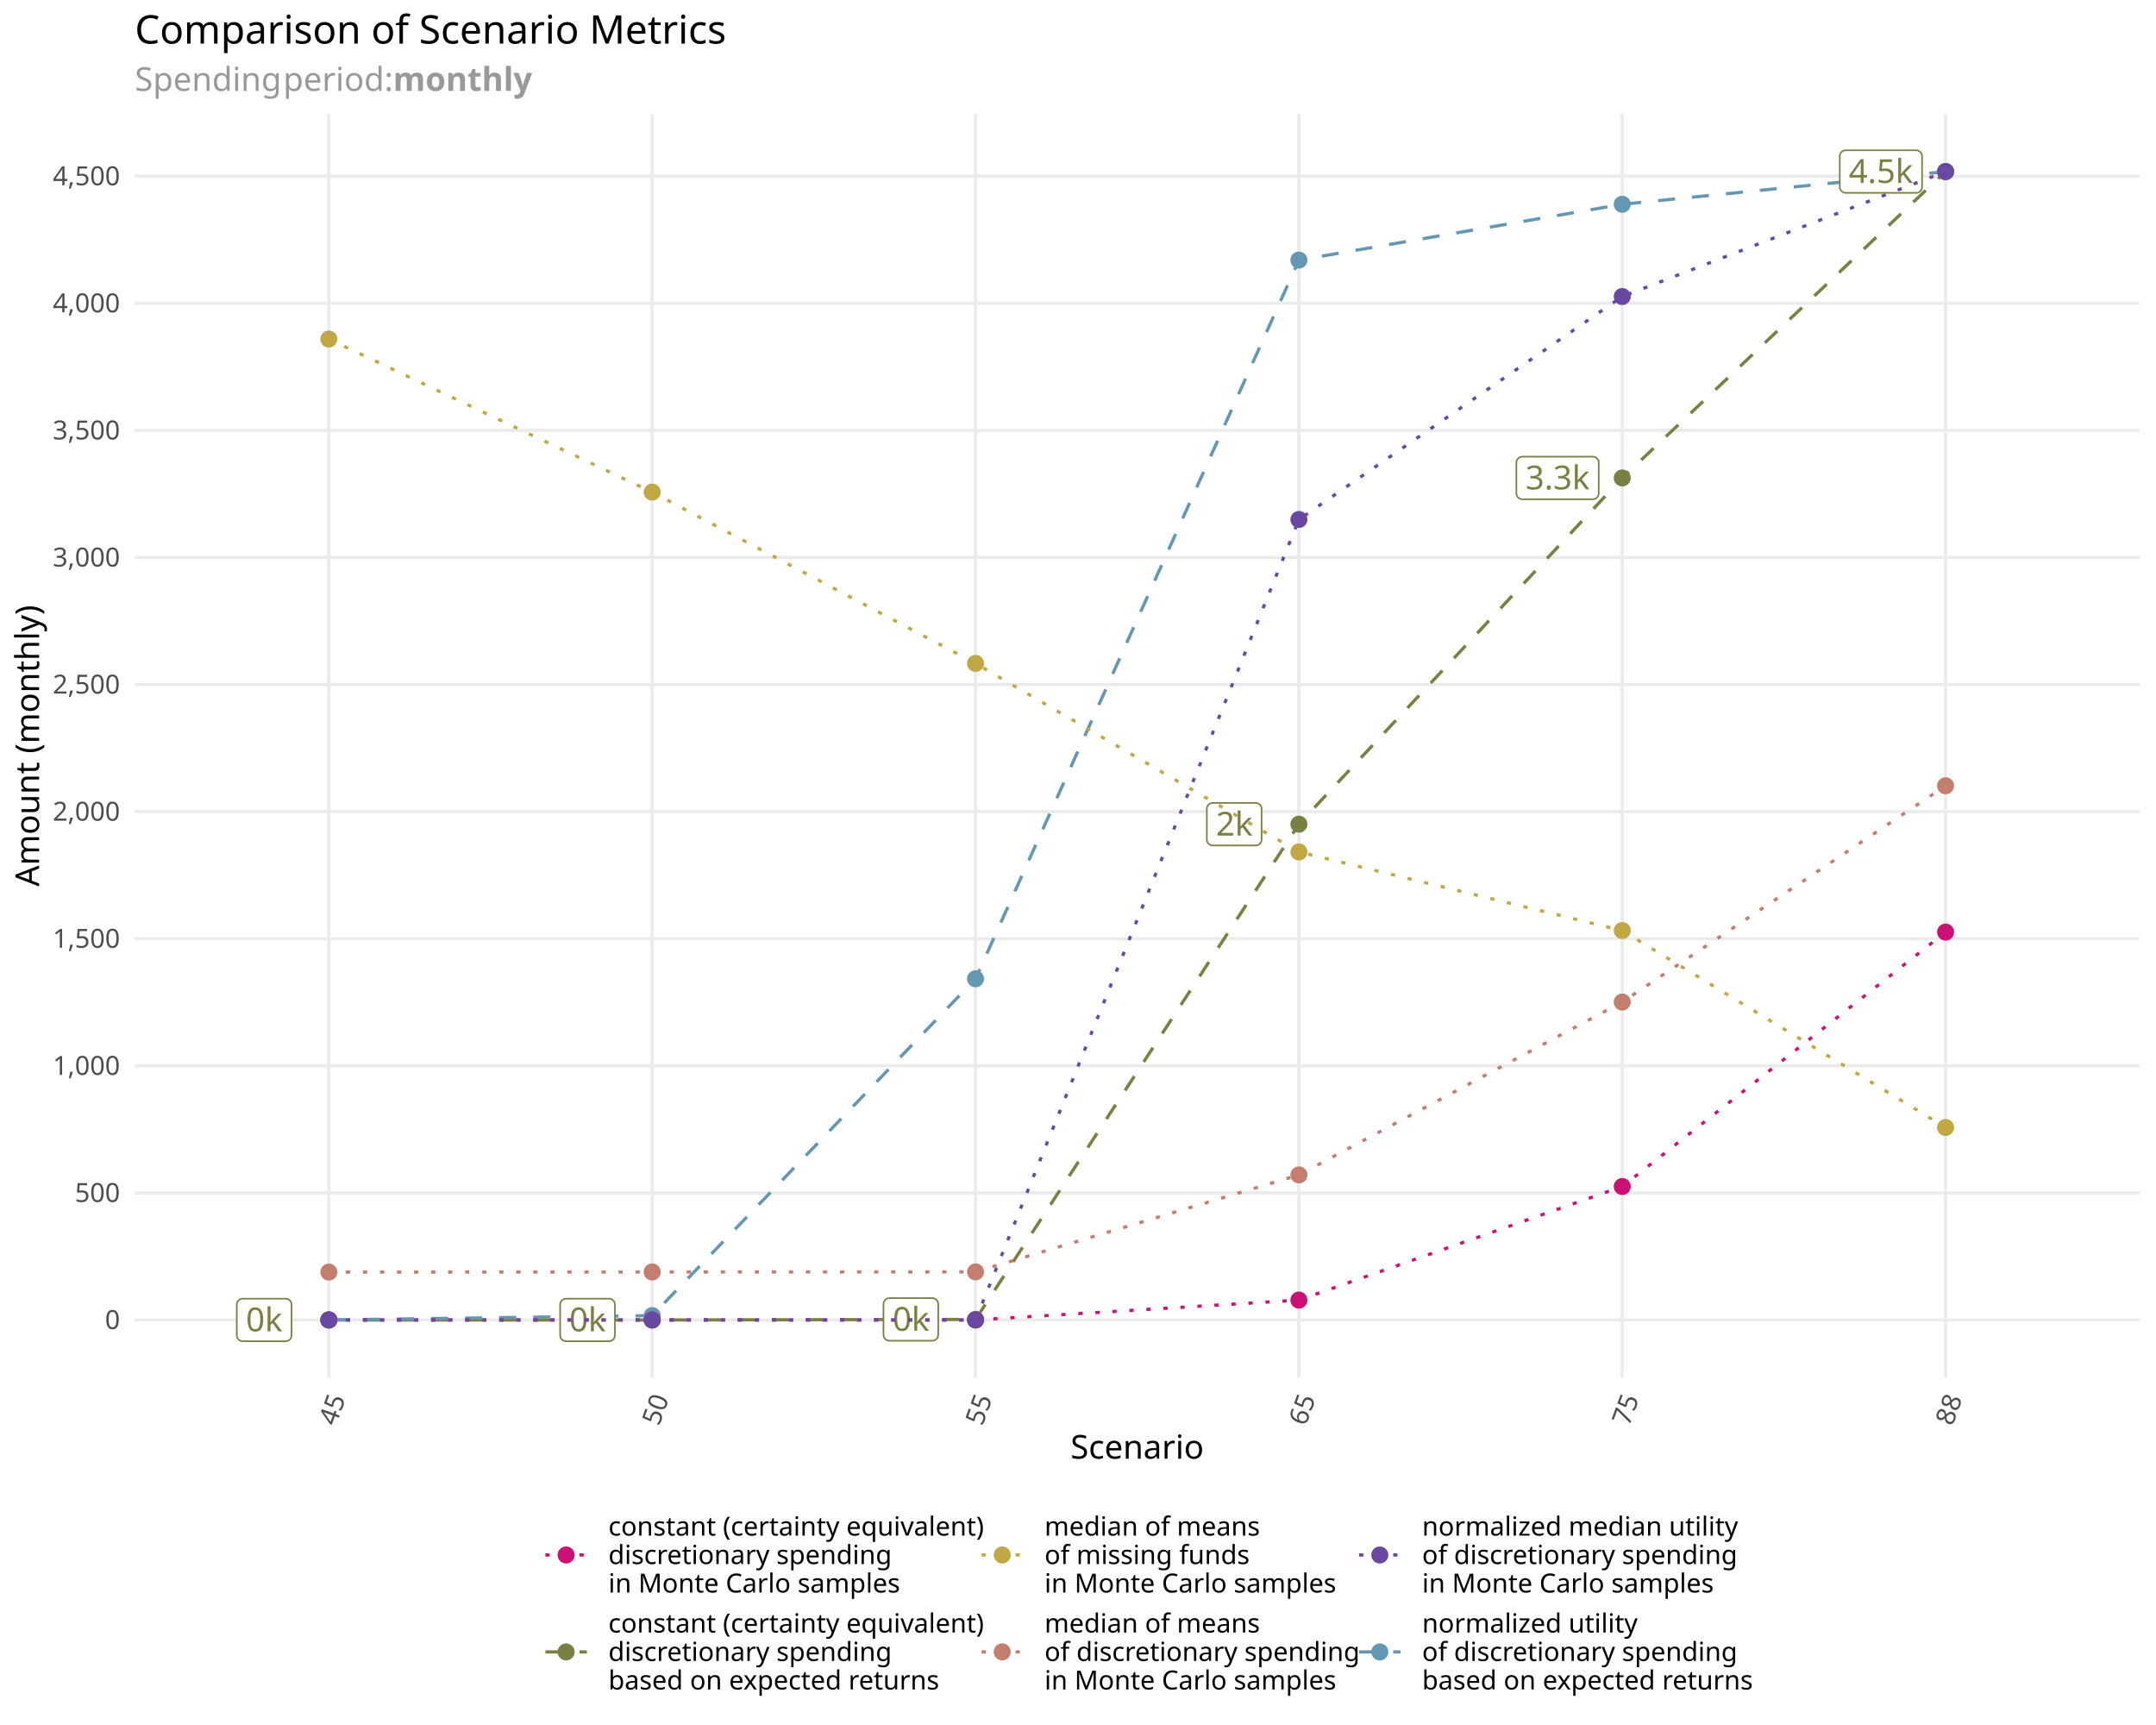
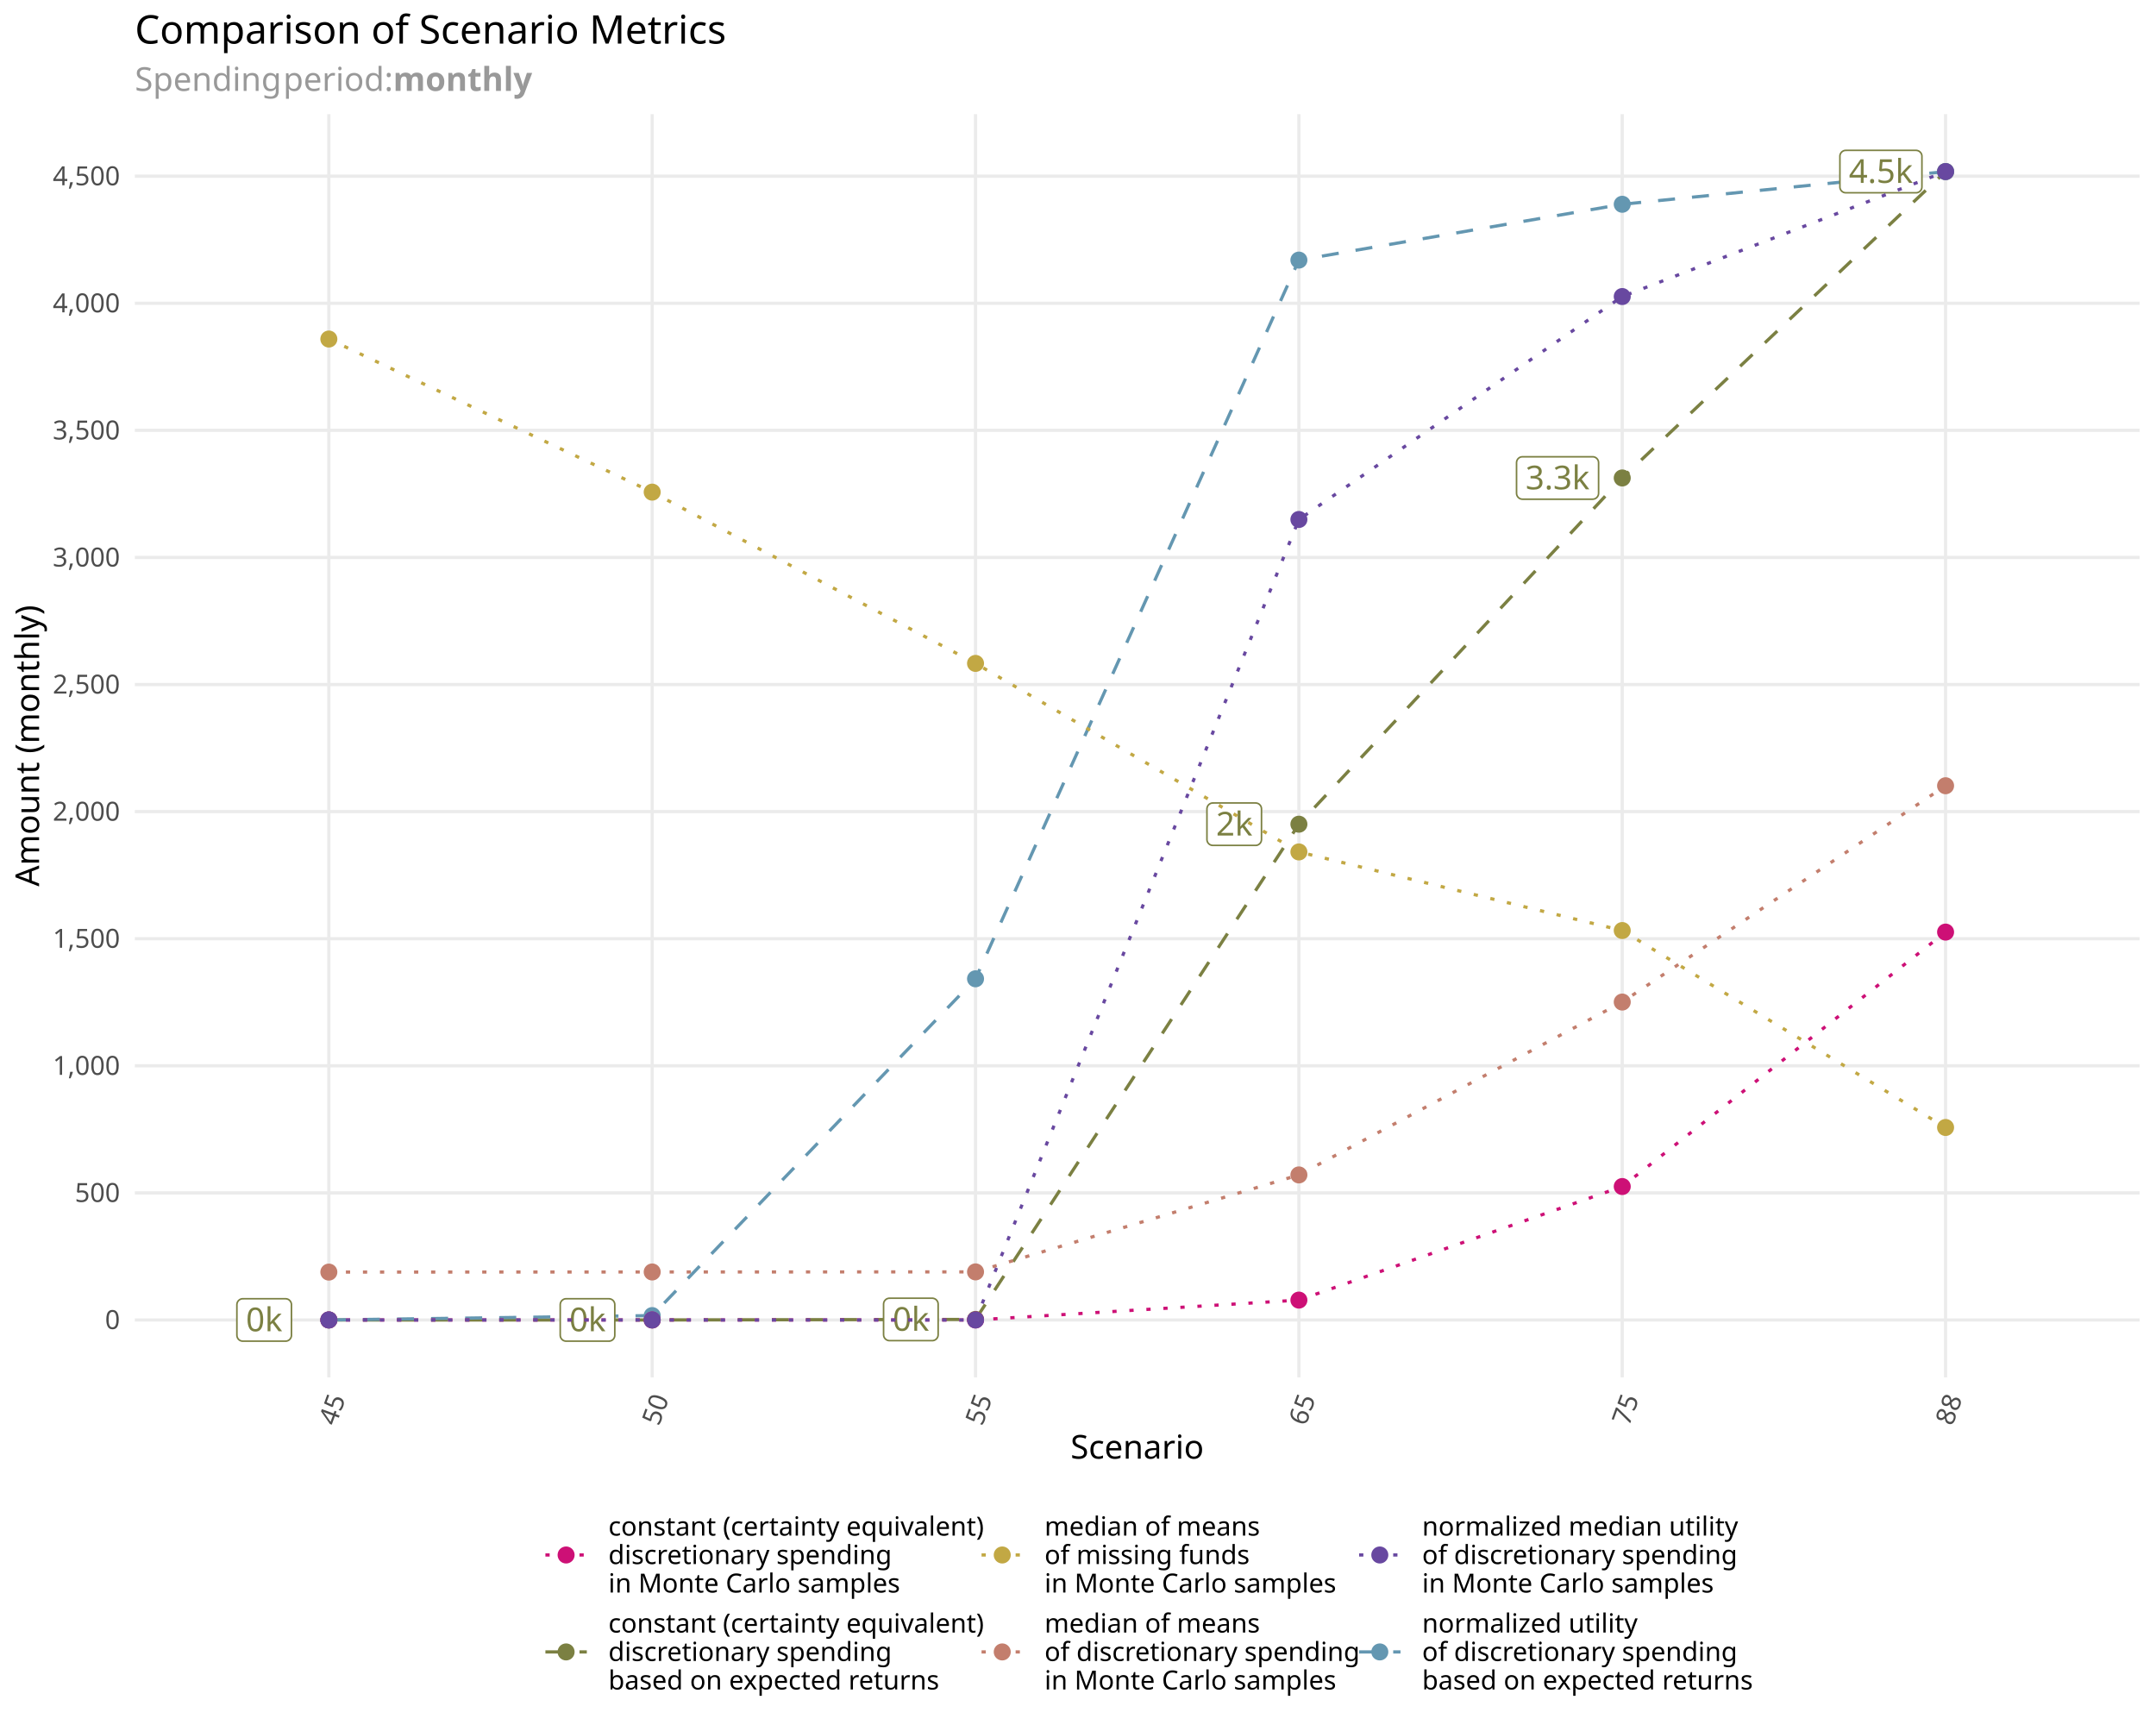
<svg xmlns="http://www.w3.org/2000/svg" class="svglite" data-engine-version="2.0" width="720.00pt" height="576.00pt" viewBox="0 0 720.00 576.00">
  <defs>
    <style type="text/css">
    .svglite line, .svglite polyline, .svglite polygon, .svglite path, .svglite rect, .svglite circle {
      fill: none;
      stroke: #000000;
      stroke-linecap: round;
      stroke-linejoin: round;
      stroke-miterlimit: 10.00;
    }
  </style>
  </defs>
  <rect width="100%" height="100%" style="stroke: none; fill: #FFFFFF;" />
  <defs>
    <clipPath id="cpMC4wMHw3MjAuMDB8MC4wMHw1NzYuMDA=">
      <rect x="0.00" y="0.00" width="720.00" height="576.00" />
    </clipPath>
  </defs>
  <g clip-path="url(#cpMC4wMHw3MjAuMDB8MC4wMHw1NzYuMDA=)">
- </g>
+     <rect x="0.00" y="0.00" width="720.00" height="576.00" style="stroke-width: 1.07; stroke: none; fill: #FFFFFF;" />
+   </g>
  <defs>
    <clipPath id="cpNDUuMDN8NzE0LjUyfDM4LjEyfDQ1OS45Mg==">
      <rect x="45.03" y="38.12" width="669.49" height="421.80" />
    </clipPath>
  </defs>
  <g clip-path="url(#cpNDUuMDN8NzE0LjUyfDM4LjEyfDQ1OS45Mg==)">
    <polyline points="45.03,440.76 714.52,440.76 " style="stroke-width: 1.07; stroke: #EBEBEB; stroke-linecap: butt;" />
    <polyline points="45.03,398.32 714.52,398.32 " style="stroke-width: 1.07; stroke: #EBEBEB; stroke-linecap: butt;" />
    <polyline points="45.03,355.88 714.52,355.88 " style="stroke-width: 1.07; stroke: #EBEBEB; stroke-linecap: butt;" />
    <polyline points="45.03,313.45 714.52,313.45 " style="stroke-width: 1.07; stroke: #EBEBEB; stroke-linecap: butt;" />
    <polyline points="45.03,271.01 714.52,271.01 " style="stroke-width: 1.07; stroke: #EBEBEB; stroke-linecap: butt;" />
    <polyline points="45.03,228.57 714.52,228.57 " style="stroke-width: 1.07; stroke: #EBEBEB; stroke-linecap: butt;" />
    <polyline points="45.03,186.14 714.52,186.14 " style="stroke-width: 1.07; stroke: #EBEBEB; stroke-linecap: butt;" />
    <polyline points="45.03,143.70 714.52,143.70 " style="stroke-width: 1.07; stroke: #EBEBEB; stroke-linecap: butt;" />
    <polyline points="45.03,101.26 714.52,101.26 " style="stroke-width: 1.07; stroke: #EBEBEB; stroke-linecap: butt;" />
    <polyline points="45.03,58.83 714.52,58.83 " style="stroke-width: 1.07; stroke: #EBEBEB; stroke-linecap: butt;" />
    <polyline points="109.82,459.92 109.82,38.12 " style="stroke-width: 1.07; stroke: #EBEBEB; stroke-linecap: butt;" />
    <polyline points="217.80,459.92 217.80,38.12 " style="stroke-width: 1.07; stroke: #EBEBEB; stroke-linecap: butt;" />
    <polyline points="325.78,459.92 325.78,38.12 " style="stroke-width: 1.07; stroke: #EBEBEB; stroke-linecap: butt;" />
    <polyline points="433.77,459.92 433.77,38.12 " style="stroke-width: 1.07; stroke: #EBEBEB; stroke-linecap: butt;" />
    <polyline points="541.75,459.92 541.75,38.12 " style="stroke-width: 1.07; stroke: #EBEBEB; stroke-linecap: butt;" />
    <polyline points="649.73,459.92 649.73,38.12 " style="stroke-width: 1.07; stroke: #EBEBEB; stroke-linecap: butt;" />
    <polyline points="109.82,440.75 217.80,440.75 325.78,440.57 433.77,275.21 541.75,159.60 649.73,57.29 " style="stroke-width: 1.07; stroke: #7B8042; stroke-dasharray: 5.69,5.69; stroke-linecap: butt;" />
    <polyline points="109.82,440.75 217.80,439.29 325.78,326.83 433.77,86.85 541.75,68.21 649.73,57.29 " style="stroke-width: 1.07; stroke: #6497B1; stroke-dasharray: 5.69,5.69; stroke-linecap: butt;" />
    <circle cx="109.82" cy="440.75" r="2.49" style="stroke-width: 0.71; stroke: #7B8042; fill: #7B8042;" />
    <circle cx="109.82" cy="440.75" r="2.49" style="stroke-width: 0.71; stroke: #6497B1; fill: #6497B1;" />
    <circle cx="217.80" cy="440.75" r="2.49" style="stroke-width: 0.71; stroke: #7B8042; fill: #7B8042;" />
    <circle cx="217.80" cy="439.29" r="2.49" style="stroke-width: 0.71; stroke: #6497B1; fill: #6497B1;" />
    <circle cx="325.78" cy="440.57" r="2.49" style="stroke-width: 0.71; stroke: #7B8042; fill: #7B8042;" />
    <circle cx="325.78" cy="326.83" r="2.49" style="stroke-width: 0.71; stroke: #6497B1; fill: #6497B1;" />
    <circle cx="433.77" cy="275.21" r="2.49" style="stroke-width: 0.71; stroke: #7B8042; fill: #7B8042;" />
    <circle cx="433.77" cy="86.85" r="2.49" style="stroke-width: 0.71; stroke: #6497B1; fill: #6497B1;" />
    <circle cx="541.75" cy="159.60" r="2.49" style="stroke-width: 0.71; stroke: #7B8042; fill: #7B8042;" />
    <circle cx="541.75" cy="68.21" r="2.49" style="stroke-width: 0.71; stroke: #6497B1; fill: #6497B1;" />
    <circle cx="649.73" cy="57.29" r="2.49" style="stroke-width: 0.71; stroke: #7B8042; fill: #7B8042;" />
    <circle cx="649.73" cy="57.29" r="2.49" style="stroke-width: 0.71; stroke: #6497B1; fill: #6497B1;" />
-     <polygon points="81.06,447.86 95.38,447.86 95.30,447.86 95.62,447.84 95.93,447.78 96.23,447.67 96.51,447.51 96.75,447.30 96.97,447.07 97.14,446.80 97.26,446.50 97.34,446.19 97.36,445.87 97.36,445.87 97.36,435.62 97.36,435.62 97.34,435.31 97.26,435.00 97.14,434.70 96.97,434.43 96.75,434.19 96.51,433.99 96.23,433.83 95.93,433.72 95.62,433.65 95.38,433.64 81.06,433.64 81.30,433.65 80.98,433.64 80.67,433.68 80.36,433.77 80.07,433.90 79.81,434.09 79.58,434.31 79.38,434.56 79.24,434.85 79.13,435.15 79.08,435.46 79.08,435.62 79.08,445.87 79.08,445.71 79.08,446.03 79.13,446.35 79.24,446.65 79.38,446.93 79.58,447.19 79.81,447.41 80.07,447.59 80.36,447.73 80.67,447.82 80.98,447.86 " style="stroke-width: 0.53; stroke: #7B8042; fill: #FFFFFF;" />
-     <text x="88.22" y="444.55" text-anchor="middle" style="font-size: 11.04px; fill: #7B8042; font-family: sans;" textLength="11.66px" lengthAdjust="spacingAndGlyphs">0k</text>
-     <polygon points="189.05,447.86 203.36,447.86 203.28,447.86 203.60,447.84 203.91,447.78 204.21,447.67 204.49,447.51 204.74,447.30 204.95,447.07 205.12,446.79 205.25,446.50 205.32,446.19 205.35,445.87 205.35,445.87 205.35,435.62 205.35,435.62 205.32,435.31 205.25,435.00 205.12,434.70 204.95,434.43 204.74,434.19 204.49,433.99 204.21,433.83 203.91,433.72 203.60,433.65 203.36,433.64 189.05,433.64 189.29,433.65 188.97,433.64 188.65,433.68 188.34,433.77 188.05,433.90 187.79,434.09 187.56,434.31 187.37,434.56 187.22,434.85 187.12,435.15 187.07,435.46 187.06,435.62 187.06,445.87 187.07,445.71 187.07,446.03 187.12,446.35 187.22,446.65 187.37,446.93 187.56,447.19 187.79,447.41 188.05,447.59 188.34,447.73 188.65,447.82 188.97,447.86 " style="stroke-width: 0.53; stroke: #7B8042; fill: #FFFFFF;" />
-     <text x="196.20" y="444.55" text-anchor="middle" style="font-size: 11.04px; fill: #7B8042; font-family: sans;" textLength="11.66px" lengthAdjust="spacingAndGlyphs">0k</text>
-     <polygon points="297.03,447.69 311.34,447.69 311.26,447.68 311.58,447.67 311.90,447.61 312.19,447.49 312.47,447.33 312.72,447.13 312.93,446.89 313.10,446.62 313.23,446.33 313.30,446.02 313.33,445.70 313.33,445.70 313.33,435.45 313.33,435.45 313.30,435.13 313.23,434.82 313.10,434.53 312.93,434.26 312.72,434.02 312.47,433.82 312.19,433.66 311.90,433.54 311.58,433.48 311.34,433.46 297.03,433.46 297.27,433.48 296.95,433.47 296.63,433.50 296.32,433.59 296.04,433.73 295.77,433.91 295.54,434.13 295.35,434.39 295.20,434.67 295.10,434.98 295.05,435.29 295.04,435.45 295.04,445.70 295.05,445.54 295.05,445.86 295.10,446.17 295.20,446.48 295.35,446.76 295.54,447.02 295.77,447.24 296.04,447.42 296.32,447.56 296.63,447.64 296.95,447.68 " style="stroke-width: 0.53; stroke: #7B8042; fill: #FFFFFF;" />
-     <text x="304.19" y="444.37" text-anchor="middle" style="font-size: 11.04px; fill: #7B8042; font-family: sans;" textLength="11.66px" lengthAdjust="spacingAndGlyphs">0k</text>
-     <polygon points="405.01,282.32 419.33,282.32 419.25,282.32 419.57,282.30 419.88,282.24 420.18,282.13 420.45,281.97 420.70,281.76 420.91,281.53 421.09,281.26 421.21,280.96 421.29,280.65 421.31,280.33 421.31,280.33 421.31,270.08 421.31,270.08 421.29,269.77 421.21,269.46 421.09,269.16 420.91,268.89 420.70,268.65 420.45,268.45 420.18,268.29 419.88,268.18 419.57,268.11 419.33,268.10 405.01,268.10 405.25,268.11 404.93,268.10 404.61,268.14 404.31,268.23 404.02,268.36 403.76,268.55 403.52,268.77 403.33,269.02 403.18,269.31 403.08,269.61 403.03,269.92 403.02,270.08 403.02,280.33 403.03,280.17 403.03,280.49 403.08,280.81 403.18,281.11 403.33,281.39 403.52,281.65 403.76,281.87 404.02,282.05 404.31,282.19 404.61,282.28 404.93,282.32 " style="stroke-width: 0.53; stroke: #7B8042; fill: #FFFFFF;" />
-     <text x="412.17" y="279.01" text-anchor="middle" style="font-size: 11.04px; fill: #7B8042; font-family: sans;" textLength="11.66px" lengthAdjust="spacingAndGlyphs">2k</text>
-     <polygon points="508.39,166.71 531.91,166.71 531.83,166.71 532.15,166.70 532.46,166.63 532.76,166.52 533.04,166.36 533.29,166.16 533.50,165.92 533.67,165.65 533.80,165.35 533.87,165.04 533.90,164.72 533.90,164.72 533.90,154.48 533.90,154.48 533.87,154.16 533.80,153.85 533.67,153.55 533.50,153.28 533.29,153.04 533.04,152.84 532.76,152.68 532.46,152.57 532.15,152.51 531.91,152.49 508.39,152.49 508.63,152.51 508.31,152.49 507.99,152.53 507.69,152.62 507.40,152.76 507.13,152.94 506.90,153.16 506.71,153.42 506.56,153.70 506.46,154.00 506.41,154.32 506.40,154.48 506.40,164.72 506.41,164.56 506.41,164.88 506.46,165.20 506.56,165.50 506.71,165.79 506.90,166.04 507.13,166.26 507.40,166.45 507.69,166.58 507.99,166.67 508.31,166.71 " style="stroke-width: 0.53; stroke: #7B8042; fill: #FFFFFF;" />
-     <text x="520.15" y="163.40" text-anchor="middle" style="font-size: 11.04px; fill: #7B8042; font-family: sans;" textLength="20.87px" lengthAdjust="spacingAndGlyphs">3.3k</text>
-     <polygon points="616.37,64.40 639.89,64.40 639.81,64.40 640.13,64.39 640.45,64.32 640.75,64.21 641.02,64.05 641.27,63.85 641.48,63.61 641.65,63.34 641.78,63.04 641.86,62.73 641.88,62.41 641.88,62.41 641.88,52.17 641.88,52.17 641.86,51.85 641.78,51.54 641.65,51.24 641.48,50.97 641.27,50.73 641.02,50.53 640.75,50.37 640.45,50.26 640.13,50.19 639.89,50.18 616.37,50.18 616.61,50.19 616.29,50.18 615.98,50.22 615.67,50.31 615.38,50.45 615.12,50.63 614.89,50.85 614.69,51.10 614.55,51.39 614.44,51.69 614.39,52.01 614.39,52.17 614.39,62.41 614.39,62.25 614.39,62.57 614.44,62.89 614.55,63.19 614.69,63.48 614.89,63.73 615.12,63.95 615.38,64.13 615.67,64.27 615.98,64.36 616.29,64.40 " style="stroke-width: 0.53; stroke: #7B8042; fill: #FFFFFF;" />
-     <text x="628.13" y="61.09" text-anchor="middle" style="font-size: 11.04px; fill: #7B8042; font-family: sans;" textLength="20.87px" lengthAdjust="spacingAndGlyphs">4.5k</text>
+     <polygon points="81.09,447.83 95.35,447.83 95.27,447.83 95.59,447.82 95.90,447.76 96.20,447.64 96.48,447.48 96.72,447.28 96.93,447.04 97.10,446.77 97.23,446.48 97.31,446.17 97.33,445.85 97.33,445.85 97.33,435.64 97.33,435.64 97.31,435.33 97.23,435.02 97.10,434.72 96.93,434.45 96.72,434.22 96.48,434.01 96.20,433.85 95.90,433.74 95.59,433.68 95.35,433.66 81.09,433.66 81.33,433.68 81.01,433.66 80.69,433.70 80.39,433.79 80.10,433.93 79.84,434.11 79.61,434.33 79.42,434.58 79.27,434.87 79.17,435.17 79.12,435.48 79.11,435.64 79.11,445.85 79.12,445.69 79.12,446.01 79.17,446.33 79.27,446.63 79.42,446.91 79.61,447.17 79.84,447.39 80.10,447.57 80.39,447.70 80.69,447.79 81.01,447.83 " style="stroke-width: 0.53; stroke: #7B8042; fill: #FFFFFF;" />
+     <text x="88.22" y="444.53" text-anchor="middle" style="font-size: 11.00px; fill: #7B8042; font-family: sans;" textLength="11.62px" lengthAdjust="spacingAndGlyphs">0k</text>
+     <polygon points="189.07,447.83 203.33,447.83 203.25,447.83 203.57,447.82 203.89,447.75 204.18,447.64 204.46,447.48 204.71,447.28 204.92,447.04 205.09,446.77 205.21,446.48 205.29,446.17 205.31,445.85 205.31,445.85 205.31,435.64 205.31,435.64 205.29,435.33 205.21,435.02 205.09,434.72 204.92,434.45 204.71,434.21 204.46,434.01 204.18,433.85 203.89,433.74 203.57,433.68 203.33,433.66 189.07,433.66 189.31,433.68 188.99,433.66 188.68,433.70 188.37,433.79 188.08,433.93 187.82,434.11 187.59,434.33 187.40,434.58 187.25,434.87 187.15,435.17 187.10,435.48 187.09,435.64 187.09,445.85 187.10,445.69 187.10,446.01 187.15,446.33 187.25,446.63 187.40,446.91 187.59,447.17 187.82,447.39 188.08,447.57 188.37,447.70 188.68,447.79 188.99,447.83 " style="stroke-width: 0.53; stroke: #7B8042; fill: #FFFFFF;" />
+     <text x="196.20" y="444.53" text-anchor="middle" style="font-size: 11.00px; fill: #7B8042; font-family: sans;" textLength="11.62px" lengthAdjust="spacingAndGlyphs">0k</text>
+     <polygon points="297.05,447.66 311.32,447.66 311.24,447.66 311.56,447.65 311.87,447.58 312.17,447.47 312.44,447.31 312.69,447.11 312.90,446.87 313.07,446.60 313.20,446.31 313.27,446.00 313.30,445.68 313.30,445.68 313.30,435.47 313.30,435.47 313.27,435.15 313.20,434.84 313.07,434.55 312.90,434.28 312.69,434.04 312.44,433.84 312.17,433.68 311.87,433.57 311.56,433.50 311.32,433.49 297.05,433.49 297.29,433.50 296.97,433.49 296.66,433.53 296.35,433.62 296.06,433.75 295.80,433.94 295.57,434.16 295.38,434.41 295.23,434.69 295.13,435.00 295.08,435.31 295.07,435.47 295.07,445.68 295.08,445.52 295.08,445.84 295.13,446.15 295.23,446.46 295.38,446.74 295.57,446.99 295.80,447.21 296.06,447.39 296.35,447.53 296.66,447.62 296.97,447.66 " style="stroke-width: 0.53; stroke: #7B8042; fill: #FFFFFF;" />
+     <text x="304.19" y="444.36" text-anchor="middle" style="font-size: 11.00px; fill: #7B8042; font-family: sans;" textLength="11.62px" lengthAdjust="spacingAndGlyphs">0k</text>
+     <polygon points="405.04,282.29 419.30,282.29 419.22,282.29 419.54,282.28 419.85,282.22 420.15,282.10 420.42,281.94 420.67,281.74 420.88,281.50 421.05,281.23 421.18,280.94 421.25,280.63 421.28,280.31 421.28,280.31 421.28,270.10 421.28,270.10 421.25,269.79 421.18,269.48 421.05,269.18 420.88,268.91 420.67,268.68 420.42,268.47 420.15,268.31 419.85,268.20 419.54,268.14 419.30,268.12 405.04,268.12 405.28,268.14 404.96,268.12 404.64,268.16 404.34,268.25 404.05,268.39 403.79,268.57 403.56,268.79 403.36,269.04 403.22,269.33 403.12,269.63 403.06,269.94 403.06,270.10 403.06,280.31 403.06,280.15 403.06,280.47 403.12,280.79 403.22,281.09 403.36,281.37 403.56,281.63 403.79,281.85 404.05,282.03 404.34,282.16 404.64,282.25 404.96,282.29 " style="stroke-width: 0.53; stroke: #7B8042; fill: #FFFFFF;" />
+     <text x="412.17" y="278.99" text-anchor="middle" style="font-size: 11.00px; fill: #7B8042; font-family: sans;" textLength="11.62px" lengthAdjust="spacingAndGlyphs">2k</text>
+     <polygon points="508.43,166.69 531.87,166.69 531.79,166.68 532.11,166.67 532.42,166.61 532.72,166.50 532.99,166.34 533.24,166.13 533.45,165.90 533.62,165.63 533.75,165.33 533.82,165.02 533.85,164.71 533.85,164.71 533.85,154.50 533.85,154.50 533.82,154.18 533.75,153.87 533.62,153.58 533.45,153.31 533.24,153.07 532.99,152.87 532.72,152.71 532.42,152.59 532.11,152.53 531.87,152.52 508.43,152.52 508.67,152.53 508.35,152.52 508.04,152.56 507.73,152.64 507.44,152.78 507.18,152.96 506.95,153.18 506.76,153.44 506.61,153.72 506.51,154.02 506.46,154.34 506.45,154.50 506.45,164.71 506.46,164.55 506.46,164.87 506.51,165.18 506.61,165.48 506.76,165.76 506.95,166.02 507.18,166.24 507.44,166.42 507.73,166.56 508.04,166.65 508.35,166.68 " style="stroke-width: 0.53; stroke: #7B8042; fill: #FFFFFF;" />
+     <text x="520.15" y="163.39" text-anchor="middle" style="font-size: 11.00px; fill: #7B8042; font-family: sans;" textLength="20.80px" lengthAdjust="spacingAndGlyphs">3.3k</text>
+     <polygon points="616.42,64.37 639.85,64.37 639.77,64.37 640.09,64.36 640.40,64.30 640.70,64.18 640.98,64.02 641.22,63.82 641.44,63.58 641.61,63.31 641.73,63.02 641.81,62.71 641.83,62.39 641.83,62.39 641.83,52.18 641.83,52.18 641.81,51.87 641.73,51.56 641.61,51.26 641.44,51.00 641.22,50.76 640.98,50.56 640.70,50.40 640.40,50.28 640.09,50.22 639.85,50.20 616.42,50.20 616.65,50.22 616.34,50.21 616.02,50.24 615.71,50.33 615.43,50.47 615.16,50.65 614.93,50.87 614.74,51.13 614.59,51.41 614.49,51.71 614.44,52.03 614.44,52.18 614.44,62.39 614.44,62.24 614.44,62.55 614.49,62.87 614.59,63.17 614.74,63.45 614.93,63.71 615.16,63.93 615.43,64.11 615.71,64.25 616.02,64.33 616.34,64.37 " style="stroke-width: 0.53; stroke: #7B8042; fill: #FFFFFF;" />
+     <text x="628.13" y="61.07" text-anchor="middle" style="font-size: 11.00px; fill: #7B8042; font-family: sans;" textLength="20.80px" lengthAdjust="spacingAndGlyphs">4.5k</text>
    <polyline points="109.82,440.75 217.80,440.75 325.78,440.75 433.77,434.12 541.75,396.20 649.73,311.24 " style="stroke-width: 1.07; stroke: #CD1076; stroke-dasharray: 1.42,4.27; stroke-linecap: butt;" />
    <polyline points="109.82,113.21 217.80,164.33 325.78,221.52 433.77,284.47 541.75,310.72 649.73,376.48 " style="stroke-width: 1.07; stroke: #C2A844; stroke-dasharray: 1.42,4.27; stroke-linecap: butt;" />
    <polyline points="109.82,424.77 217.80,424.73 325.78,424.70 433.77,392.32 541.75,334.60 649.73,262.37 " style="stroke-width: 1.07; stroke: #C37E6D; stroke-dasharray: 1.42,4.27; stroke-linecap: butt;" />
    <polyline points="109.82,440.75 217.80,440.75 325.78,440.75 433.77,173.46 541.75,99.02 649.73,57.29 " style="stroke-width: 1.07; stroke: #6848A0; stroke-dasharray: 1.42,4.27; stroke-linecap: butt;" />
    <circle cx="109.82" cy="440.75" r="2.49" style="stroke-width: 0.71; stroke: #CD1076; fill: #CD1076;" />
    <circle cx="109.82" cy="424.77" r="2.49" style="stroke-width: 0.71; stroke: #C37E6D; fill: #C37E6D;" />
    <circle cx="109.82" cy="113.21" r="2.49" style="stroke-width: 0.71; stroke: #C2A844; fill: #C2A844;" />
    <circle cx="109.82" cy="440.75" r="2.49" style="stroke-width: 0.71; stroke: #6848A0; fill: #6848A0;" />
    <circle cx="217.80" cy="440.75" r="2.49" style="stroke-width: 0.71; stroke: #CD1076; fill: #CD1076;" />
    <circle cx="217.80" cy="424.73" r="2.49" style="stroke-width: 0.71; stroke: #C37E6D; fill: #C37E6D;" />
    <circle cx="217.80" cy="164.33" r="2.49" style="stroke-width: 0.71; stroke: #C2A844; fill: #C2A844;" />
    <circle cx="217.80" cy="440.75" r="2.49" style="stroke-width: 0.71; stroke: #6848A0; fill: #6848A0;" />
    <circle cx="325.78" cy="440.75" r="2.49" style="stroke-width: 0.71; stroke: #CD1076; fill: #CD1076;" />
    <circle cx="325.78" cy="424.70" r="2.49" style="stroke-width: 0.71; stroke: #C37E6D; fill: #C37E6D;" />
    <circle cx="325.78" cy="221.52" r="2.49" style="stroke-width: 0.71; stroke: #C2A844; fill: #C2A844;" />
    <circle cx="325.78" cy="440.75" r="2.49" style="stroke-width: 0.71; stroke: #6848A0; fill: #6848A0;" />
    <circle cx="433.77" cy="434.12" r="2.49" style="stroke-width: 0.71; stroke: #CD1076; fill: #CD1076;" />
    <circle cx="433.77" cy="392.32" r="2.49" style="stroke-width: 0.71; stroke: #C37E6D; fill: #C37E6D;" />
    <circle cx="433.77" cy="284.47" r="2.49" style="stroke-width: 0.71; stroke: #C2A844; fill: #C2A844;" />
    <circle cx="433.77" cy="173.46" r="2.49" style="stroke-width: 0.71; stroke: #6848A0; fill: #6848A0;" />
    <circle cx="541.75" cy="396.20" r="2.49" style="stroke-width: 0.71; stroke: #CD1076; fill: #CD1076;" />
    <circle cx="541.75" cy="334.60" r="2.49" style="stroke-width: 0.71; stroke: #C37E6D; fill: #C37E6D;" />
    <circle cx="541.75" cy="310.72" r="2.49" style="stroke-width: 0.71; stroke: #C2A844; fill: #C2A844;" />
    <circle cx="541.75" cy="99.02" r="2.49" style="stroke-width: 0.71; stroke: #6848A0; fill: #6848A0;" />
    <circle cx="649.73" cy="311.24" r="2.49" style="stroke-width: 0.71; stroke: #CD1076; fill: #CD1076;" />
    <circle cx="649.73" cy="262.37" r="2.49" style="stroke-width: 0.71; stroke: #C37E6D; fill: #C37E6D;" />
    <circle cx="649.73" cy="376.48" r="2.49" style="stroke-width: 0.71; stroke: #C2A844; fill: #C2A844;" />
    <circle cx="649.73" cy="57.29" r="2.49" style="stroke-width: 0.71; stroke: #6848A0; fill: #6848A0;" />
  </g>
  <g clip-path="url(#cpMC4wMHw3MjAuMDB8MC4wMHw1NzYuMDA=)">
    <text x="40.10" y="443.78" text-anchor="end" style="font-size: 8.80px; fill: #4D4D4D; font-family: sans;" textLength="4.89px" lengthAdjust="spacingAndGlyphs">0</text>
    <text x="40.10" y="401.35" text-anchor="end" style="font-size: 8.80px; fill: #4D4D4D; font-family: sans;" textLength="14.68px" lengthAdjust="spacingAndGlyphs">500</text>
    <text x="40.10" y="358.91" text-anchor="end" style="font-size: 8.80px; fill: #4D4D4D; font-family: sans;" textLength="22.02px" lengthAdjust="spacingAndGlyphs">1,000</text>
    <text x="40.10" y="316.47" text-anchor="end" style="font-size: 8.80px; fill: #4D4D4D; font-family: sans;" textLength="22.02px" lengthAdjust="spacingAndGlyphs">1,500</text>
    <text x="40.10" y="274.04" text-anchor="end" style="font-size: 8.80px; fill: #4D4D4D; font-family: sans;" textLength="22.02px" lengthAdjust="spacingAndGlyphs">2,000</text>
    <text x="40.10" y="231.60" text-anchor="end" style="font-size: 8.80px; fill: #4D4D4D; font-family: sans;" textLength="22.02px" lengthAdjust="spacingAndGlyphs">2,500</text>
    <text x="40.10" y="189.17" text-anchor="end" style="font-size: 8.80px; fill: #4D4D4D; font-family: sans;" textLength="22.02px" lengthAdjust="spacingAndGlyphs">3,000</text>
    <text x="40.10" y="146.73" text-anchor="end" style="font-size: 8.80px; fill: #4D4D4D; font-family: sans;" textLength="22.02px" lengthAdjust="spacingAndGlyphs">3,500</text>
    <text x="40.10" y="104.29" text-anchor="end" style="font-size: 8.80px; fill: #4D4D4D; font-family: sans;" textLength="22.02px" lengthAdjust="spacingAndGlyphs">4,000</text>
    <text x="40.10" y="61.86" text-anchor="end" style="font-size: 8.80px; fill: #4D4D4D; font-family: sans;" textLength="22.02px" lengthAdjust="spacingAndGlyphs">4,500</text>
    <text transform="translate(115.51,466.92) rotate(-70)" text-anchor="end" style="font-size: 8.80px; fill: #4D4D4D; font-family: sans;" textLength="9.79px" lengthAdjust="spacingAndGlyphs">45</text>
    <text transform="translate(223.49,466.92) rotate(-70)" text-anchor="end" style="font-size: 8.80px; fill: #4D4D4D; font-family: sans;" textLength="9.79px" lengthAdjust="spacingAndGlyphs">50</text>
    <text transform="translate(331.47,466.92) rotate(-70)" text-anchor="end" style="font-size: 8.80px; fill: #4D4D4D; font-family: sans;" textLength="9.79px" lengthAdjust="spacingAndGlyphs">55</text>
    <text transform="translate(439.46,466.92) rotate(-70)" text-anchor="end" style="font-size: 8.80px; fill: #4D4D4D; font-family: sans;" textLength="9.79px" lengthAdjust="spacingAndGlyphs">65</text>
    <text transform="translate(547.44,466.92) rotate(-70)" text-anchor="end" style="font-size: 8.80px; fill: #4D4D4D; font-family: sans;" textLength="9.79px" lengthAdjust="spacingAndGlyphs">75</text>
    <text transform="translate(655.42,466.92) rotate(-70)" text-anchor="end" style="font-size: 8.80px; fill: #4D4D4D; font-family: sans;" textLength="9.79px" lengthAdjust="spacingAndGlyphs">88</text>
    <text x="379.77" y="487.06" text-anchor="middle" style="font-size: 11.00px; font-family: sans;" textLength="43.42px" lengthAdjust="spacingAndGlyphs">Scenario</text>
    <text transform="translate(13.05,249.02) rotate(-90)" text-anchor="middle" style="font-size: 11.00px; font-family: sans;" textLength="86.82px" lengthAdjust="spacingAndGlyphs">Amount (monthly)</text>
    <line x1="182.14" y1="519.23" x2="195.97" y2="519.23" style="stroke-width: 1.07; stroke: #CD1076; stroke-dasharray: 1.42,4.27; stroke-linecap: butt;" />
    <circle cx="189.05" cy="519.23" r="2.49" style="stroke-width: 0.71; stroke: #CD1076; fill: #CD1076;" />
    <line x1="182.14" y1="551.60" x2="195.97" y2="551.60" style="stroke-width: 1.07; stroke: #7B8042; stroke-dasharray: 5.69,5.69; stroke-linecap: butt;" />
    <circle cx="189.05" cy="551.60" r="2.49" style="stroke-width: 0.71; stroke: #7B8042; fill: #7B8042;" />
    <line x1="327.79" y1="519.23" x2="341.62" y2="519.23" style="stroke-width: 1.07; stroke: #C2A844; stroke-dasharray: 1.42,4.27; stroke-linecap: butt;" />
    <circle cx="334.70" cy="519.23" r="2.49" style="stroke-width: 0.71; stroke: #C2A844; fill: #C2A844;" />
    <line x1="327.79" y1="551.60" x2="341.62" y2="551.60" style="stroke-width: 1.07; stroke: #C37E6D; stroke-dasharray: 1.42,4.27; stroke-linecap: butt;" />
    <circle cx="334.70" cy="551.60" r="2.49" style="stroke-width: 0.71; stroke: #C37E6D; fill: #C37E6D;" />
    <line x1="453.88" y1="519.23" x2="467.70" y2="519.23" style="stroke-width: 1.07; stroke: #6848A0; stroke-dasharray: 1.42,4.27; stroke-linecap: butt;" />
    <circle cx="460.79" cy="519.23" r="2.49" style="stroke-width: 0.71; stroke: #6848A0; fill: #6848A0;" />
    <line x1="453.88" y1="551.60" x2="467.70" y2="551.60" style="stroke-width: 1.07; stroke: #6497B1; stroke-dasharray: 5.69,5.69; stroke-linecap: butt;" />
    <circle cx="460.79" cy="551.60" r="2.49" style="stroke-width: 0.71; stroke: #6497B1; fill: #6497B1;" />
    <text x="203.17" y="512.75" style="font-size: 8.80px; font-family: sans;" textLength="117.41px" lengthAdjust="spacingAndGlyphs">constant (certainty equivalent)</text>
    <text x="203.17" y="522.25" style="font-size: 8.80px; font-family: sans;" textLength="88.07px" lengthAdjust="spacingAndGlyphs">discretionary spending</text>
    <text x="203.17" y="531.76" style="font-size: 8.80px; font-family: sans;" textLength="94.90px" lengthAdjust="spacingAndGlyphs"> in Monte Carlo samples</text>
    <text x="203.17" y="545.12" style="font-size: 8.80px; font-family: sans;" textLength="117.41px" lengthAdjust="spacingAndGlyphs">constant (certainty equivalent)</text>
    <text x="203.17" y="554.62" style="font-size: 8.80px; font-family: sans;" textLength="88.07px" lengthAdjust="spacingAndGlyphs">discretionary spending</text>
    <text x="203.17" y="564.13" style="font-size: 8.80px; font-family: sans;" textLength="104.22px" lengthAdjust="spacingAndGlyphs">based on expected returns</text>
    <text x="348.82" y="512.75" style="font-size: 8.80px; font-family: sans;" textLength="67.52px" lengthAdjust="spacingAndGlyphs">median of means</text>
    <text x="348.82" y="522.25" style="font-size: 8.80px; font-family: sans;" textLength="63.60px" lengthAdjust="spacingAndGlyphs">of missing funds</text>
    <text x="348.82" y="531.76" style="font-size: 8.80px; font-family: sans;" textLength="92.45px" lengthAdjust="spacingAndGlyphs">in Monte Carlo samples</text>
    <text x="348.82" y="545.12" style="font-size: 8.80px; font-family: sans;" textLength="67.52px" lengthAdjust="spacingAndGlyphs">median of means</text>
    <text x="348.82" y="554.62" style="font-size: 8.80px; font-family: sans;" textLength="97.85px" lengthAdjust="spacingAndGlyphs">of discretionary spending</text>
    <text x="348.82" y="564.13" style="font-size: 8.80px; font-family: sans;" textLength="92.45px" lengthAdjust="spacingAndGlyphs">in Monte Carlo samples</text>
    <text x="474.91" y="512.75" style="font-size: 8.80px; font-family: sans;" textLength="96.85px" lengthAdjust="spacingAndGlyphs">normalized median utility</text>
    <text x="474.91" y="522.25" style="font-size: 8.80px; font-family: sans;" textLength="97.85px" lengthAdjust="spacingAndGlyphs">of discretionary spending</text>
    <text x="474.91" y="531.76" style="font-size: 8.80px; font-family: sans;" textLength="92.45px" lengthAdjust="spacingAndGlyphs">in Monte Carlo samples</text>
    <text x="474.91" y="545.12" style="font-size: 8.80px; font-family: sans;" textLength="65.54px" lengthAdjust="spacingAndGlyphs">normalized utility</text>
    <text x="474.91" y="554.62" style="font-size: 8.80px; font-family: sans;" textLength="97.85px" lengthAdjust="spacingAndGlyphs">of discretionary spending</text>
    <text x="474.91" y="564.13" style="font-size: 8.80px; font-family: sans;" textLength="104.22px" lengthAdjust="spacingAndGlyphs">based on expected returns</text>
    <text x="45.03" y="30.35" style="font-size: 11.00px; fill: #999999; font-family: sans;" textLength="46.49px" lengthAdjust="spacingAndGlyphs">Spending</text>
    <text x="94.57" y="30.35" style="font-size: 11.00px; fill: #999999; font-family: sans;" textLength="33.63px" lengthAdjust="spacingAndGlyphs">period:</text>
    <text x="131.26" y="30.35" style="font-size: 11.00px; font-weight: bold; fill: #999999; font-family: sans;" textLength="38.52px" lengthAdjust="spacingAndGlyphs">monthly</text>
    <text x="45.03" y="14.56" style="font-size: 13.20px; font-family: sans;" textLength="187.84px" lengthAdjust="spacingAndGlyphs">Comparison of Scenario Metrics</text>
  </g>
</svg>
